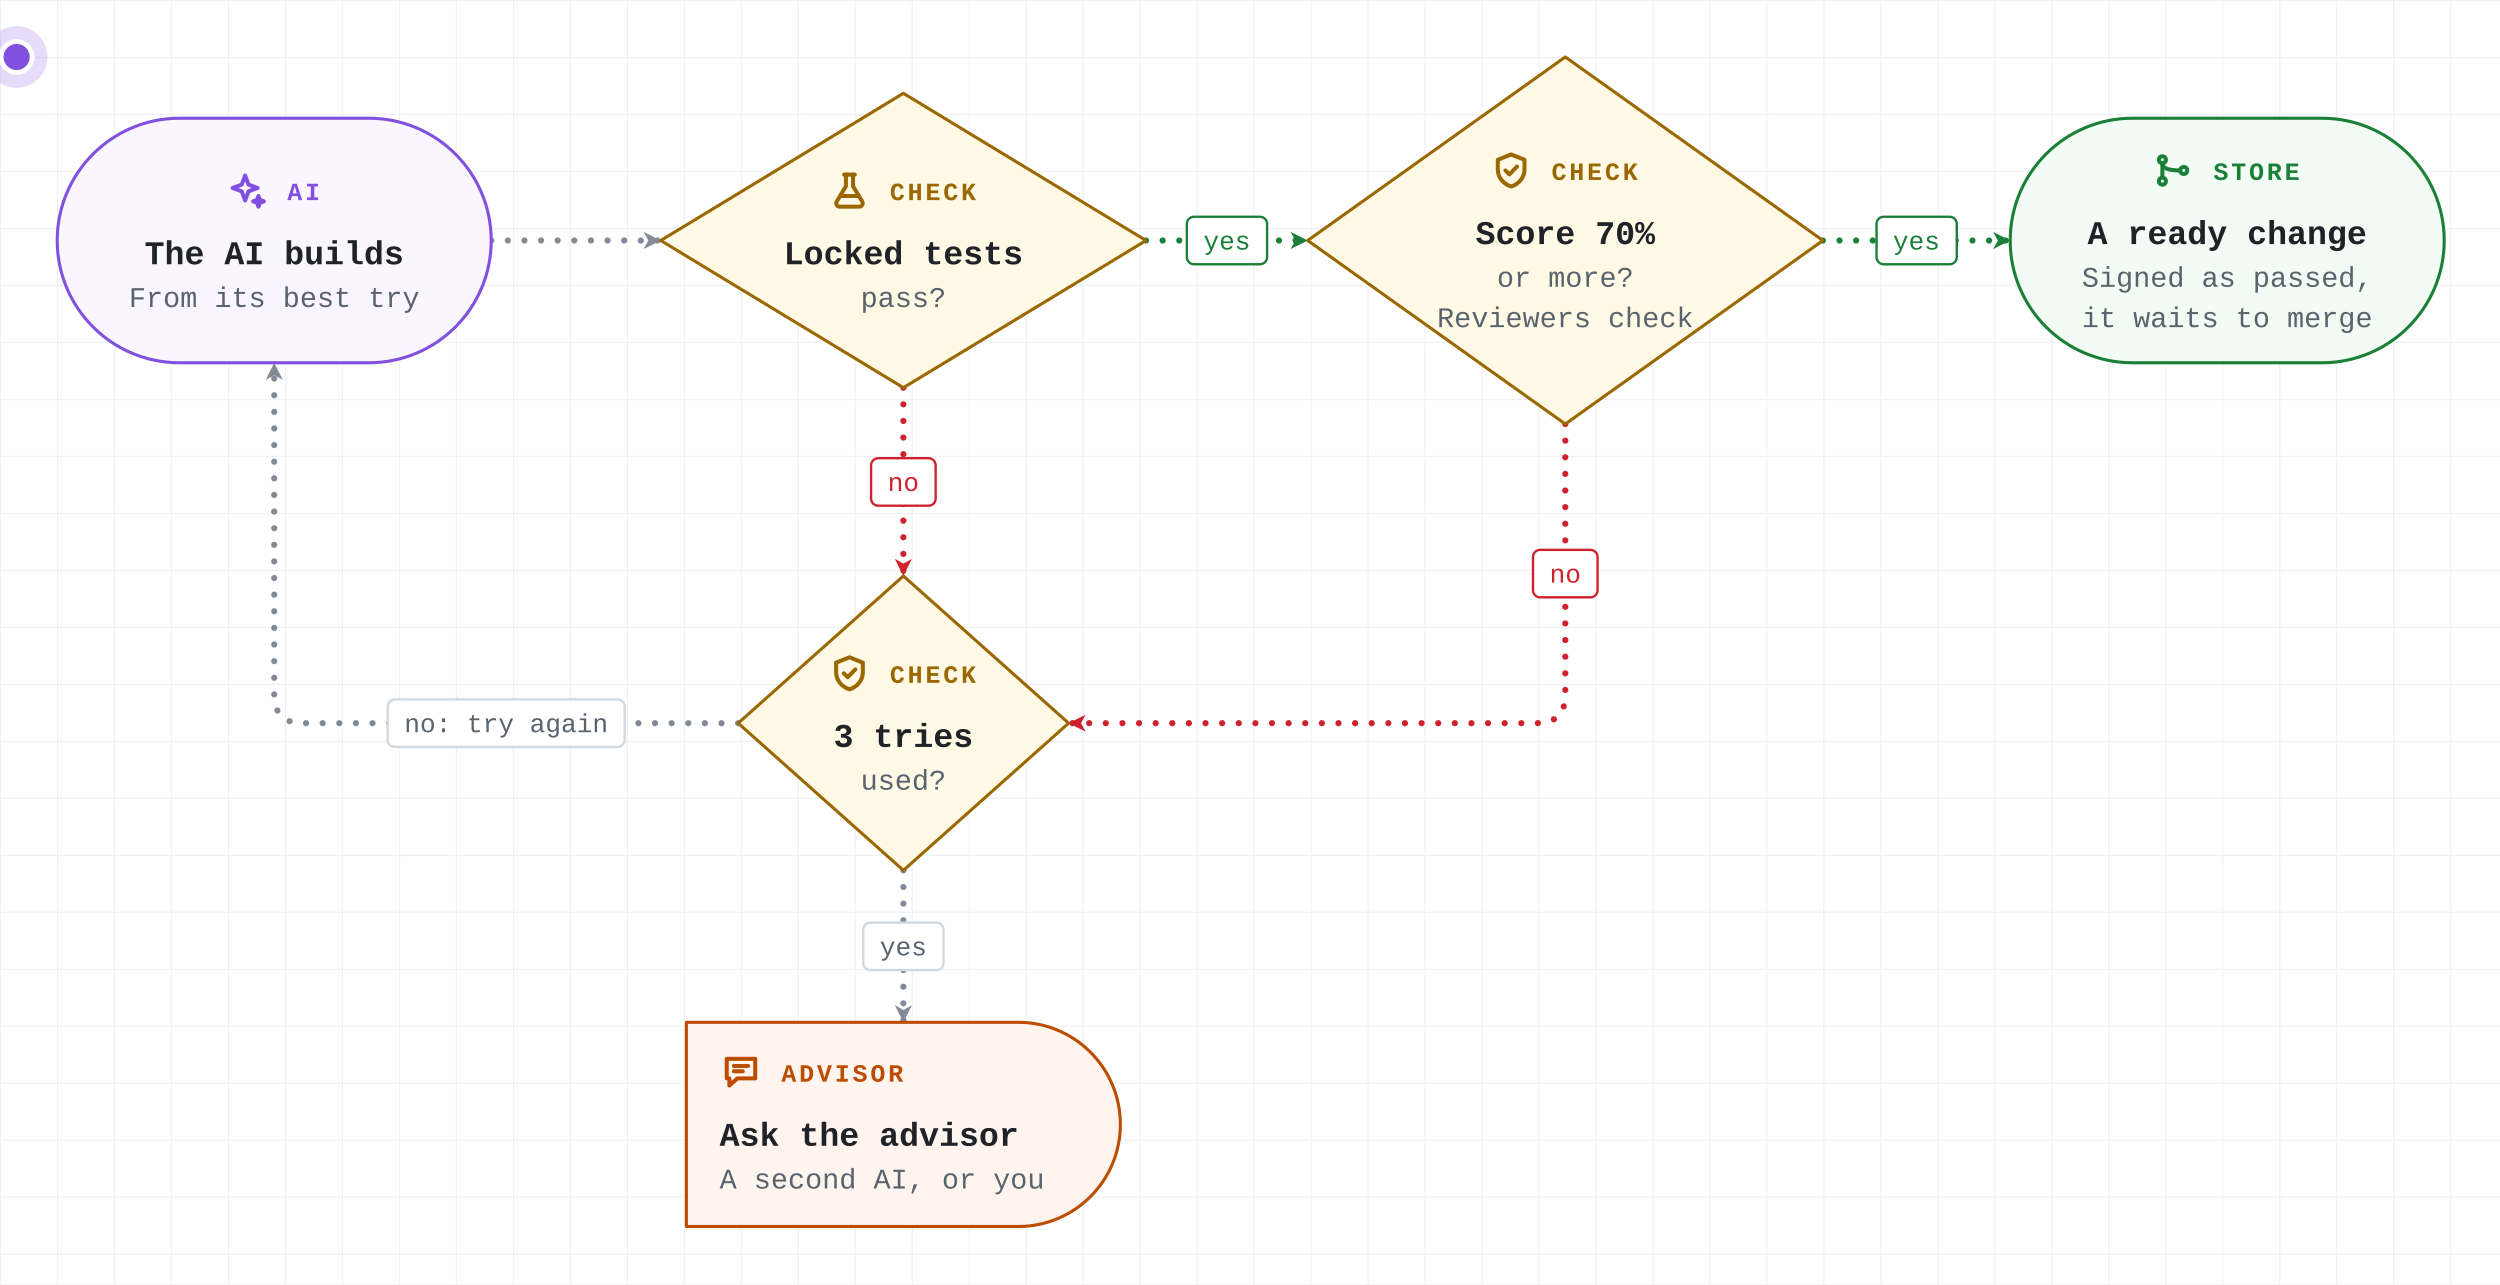
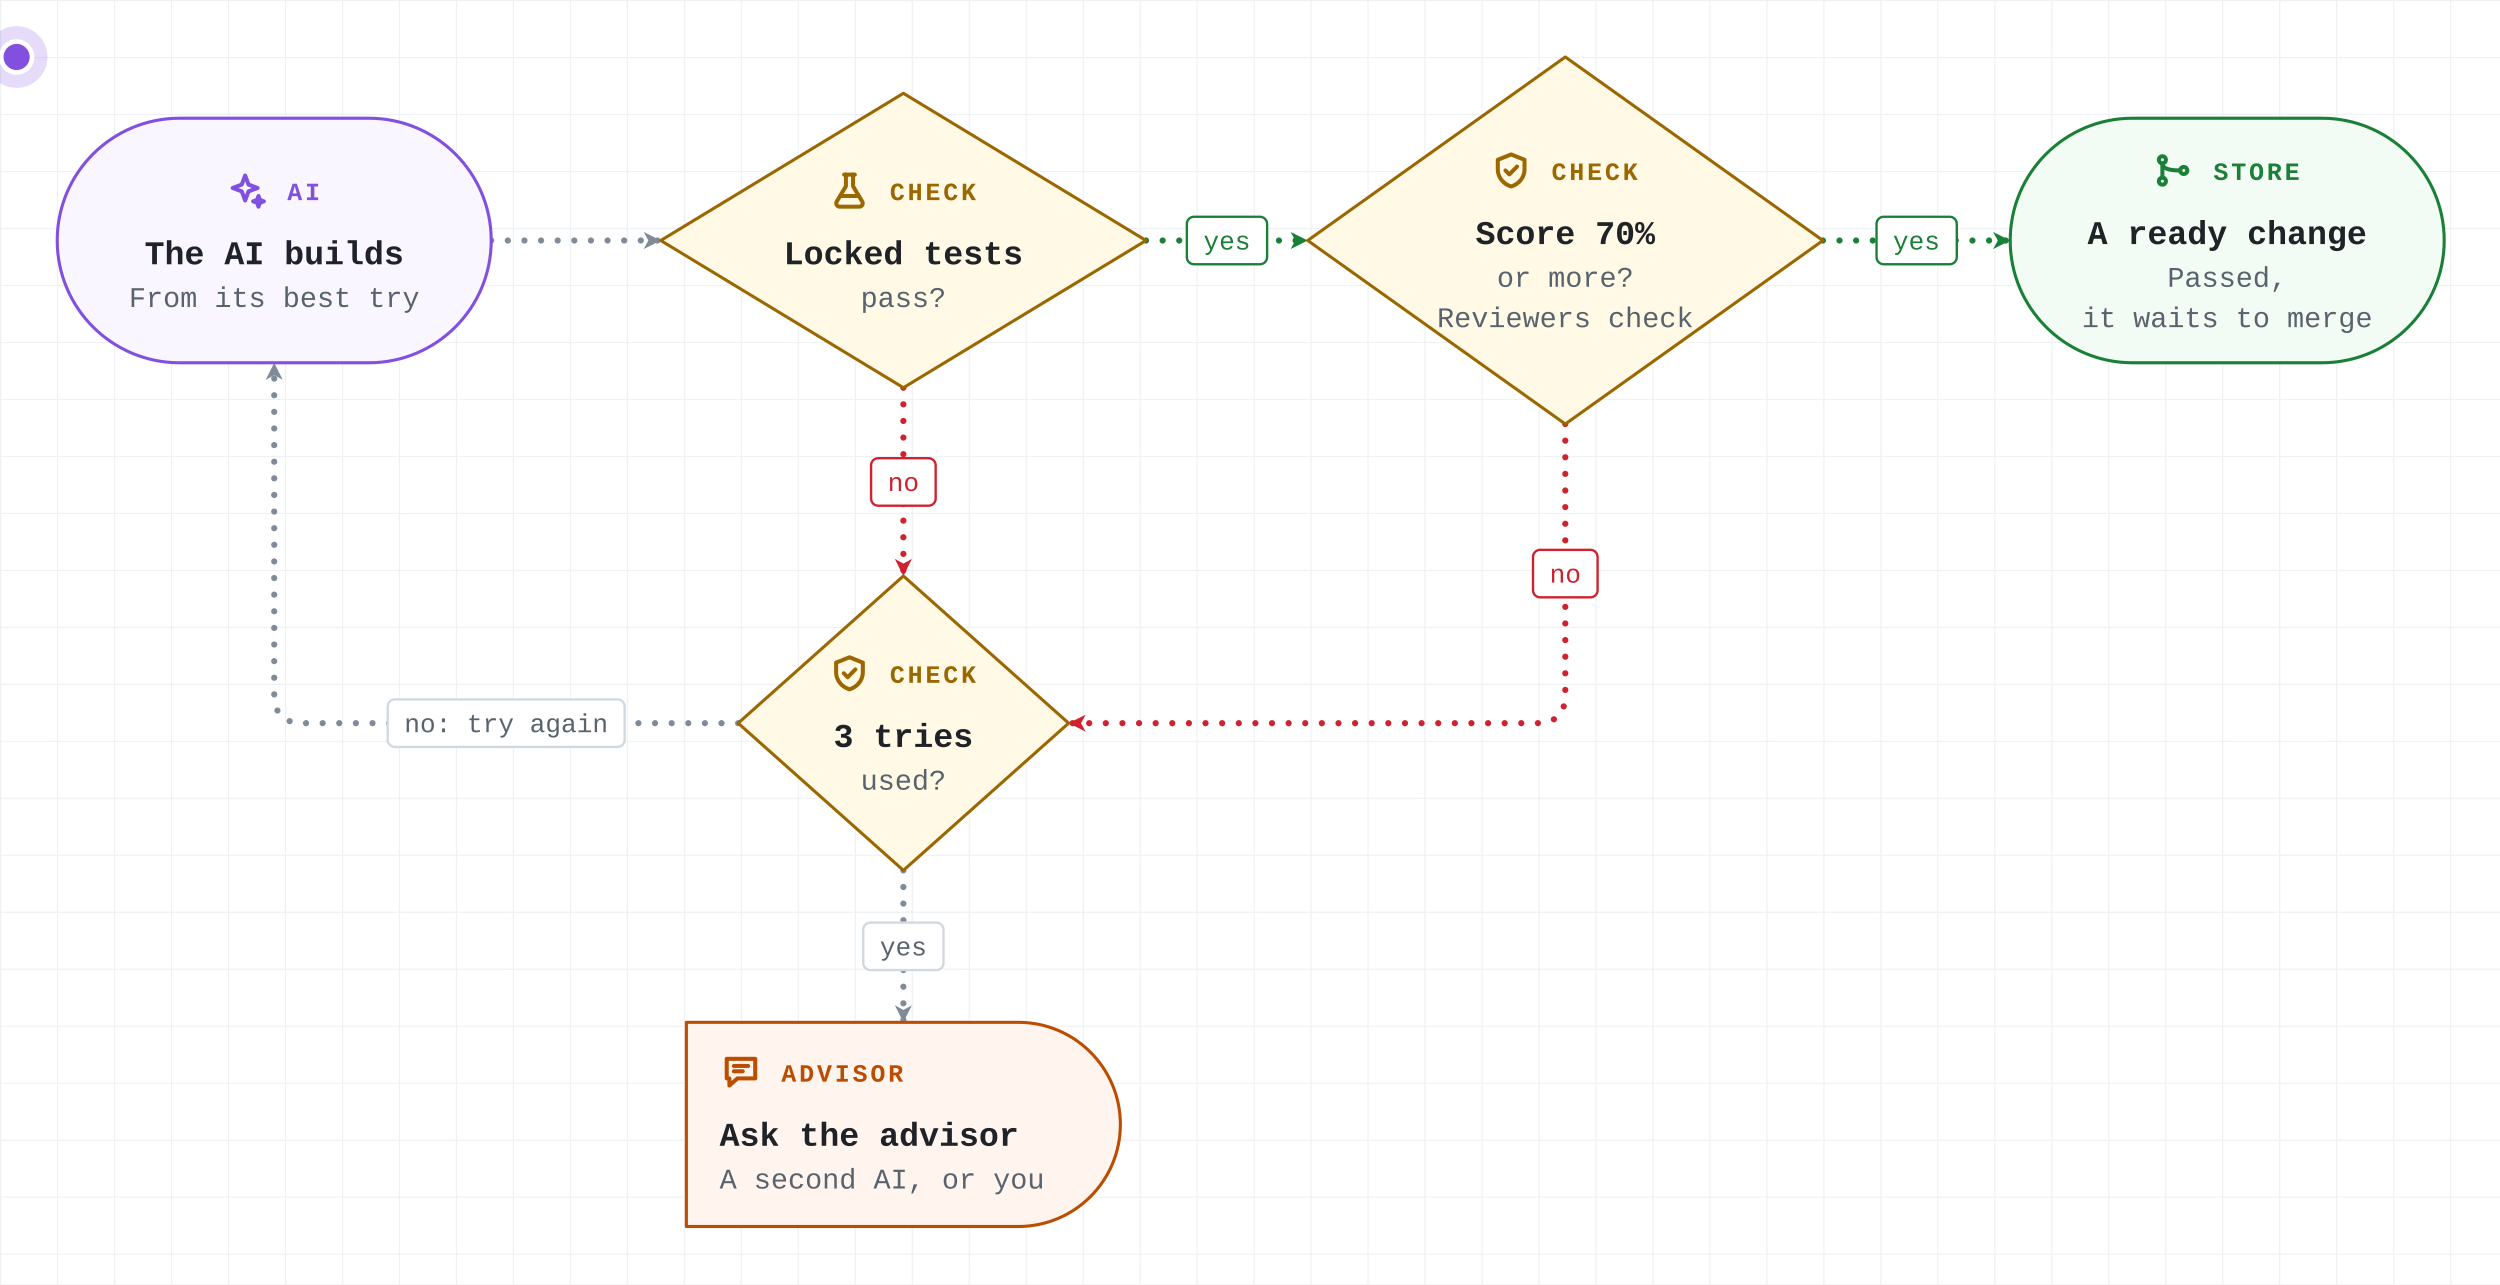
<svg xmlns="http://www.w3.org/2000/svg" viewBox="-7 -24 1053 541" width="1053" height="541" role="img" aria-labelledby="title desc" font-family="ui-monospace, SFMono-Regular, 'JetBrains Mono', 'Cascadia Mono', Menlo, Consolas, 'Liberation Mono', monospace">
  <defs>
    <marker id="arrow-plain" viewBox="0 0 10 10" refX="9" refY="5" markerWidth="9" markerHeight="9" markerUnits="userSpaceOnUse" orient="auto-start-reverse">
      <path d="M1,1 L9,5 L1,9 L3.2,5 z" fill="#818b98" />
    </marker>
    <marker id="arrow-fail" viewBox="0 0 10 10" refX="9" refY="5" markerWidth="9" markerHeight="9" markerUnits="userSpaceOnUse" orient="auto-start-reverse">
      <path d="M1,1 L9,5 L1,9 L3.2,5 z" fill="#cf222e" />
    </marker>
    <marker id="arrow-pass" viewBox="0 0 10 10" refX="9" refY="5" markerWidth="9" markerHeight="9" markerUnits="userSpaceOnUse" orient="auto-start-reverse">
      <path d="M1,1 L9,5 L1,9 L3.2,5 z" fill="#1a7f37" />
    </marker>
    <pattern id="grid" x="-7" y="-24" width="24" height="24" patternUnits="userSpaceOnUse">
      <path d="M24 0H0V24" fill="none" stroke="#eef1f4" stroke-width="1" />
    </pattern>
  </defs>
  <style>.main{stroke-width:2.6;stroke-dasharray:0 7;animation:flow 0.8s linear infinite}.side{stroke-width:1.6;stroke-dasharray:6 5;animation:side 1.6s linear infinite}@keyframes flow{to{stroke-dashoffset:-7}}@keyframes side{to{stroke-dashoffset:-11}}@media (prefers-reduced-motion:reduce){.main,.side{animation:none}.ticket{display:none}}</style>
  <rect x="-7" y="-24" width="1053" height="541" fill="#ffffff" />
  <rect x="-7" y="-24" width="1053" height="541" fill="url(#grid)" />
  <path class="main" d="M199.9,77.3 L271.3,77.3" fill="none" stroke="#818b98" stroke-linecap="round" stroke-linejoin="round" marker-end="url(#arrow-plain)" />
  <path class="main" d="M475.7,77.3 L543.8,77.3" fill="none" stroke="#1a7f37" stroke-linecap="round" stroke-linejoin="round" marker-end="url(#arrow-pass)" />
  <path class="main" d="M760.8,77.3 L839.7,77.3" fill="none" stroke="#1a7f37" stroke-linecap="round" stroke-linejoin="round" marker-end="url(#arrow-pass)" />
  <path class="main" d="M373.5,139.3 L373.5,218.6" fill="none" stroke="#cf222e" stroke-linecap="round" stroke-linejoin="round" marker-end="url(#arrow-fail)" />
  <path class="main" d="M652.3,154.6 L652.3,268.6 Q652.3,280.6 640.3,280.6 L443.1,280.6" fill="none" stroke="#cf222e" stroke-linecap="round" stroke-linejoin="round" marker-end="url(#arrow-fail)" />
  <path class="main" d="M303.9,280.6 L120.5,280.6 Q108.5,280.6 108.5,268.6 L108.5,128.8" fill="none" stroke="#818b98" stroke-linecap="round" stroke-linejoin="round" marker-end="url(#arrow-plain)" />
  <path class="main" d="M373.5,342.6 L373.5,406.6" fill="none" stroke="#818b98" stroke-linecap="round" stroke-linejoin="round" marker-end="url(#arrow-plain)" />
  <g class="start">
    <rect x="17.1" y="25.8" width="182.8" height="103.0" rx="51.5" fill="#f9f6ff" stroke="#8250df" stroke-width="1.3" stroke-linejoin="round" />
    <g transform="translate(88.0,47.3) scale(0.75)" fill="none" stroke="#8250df" stroke-width="2.27" stroke-linecap="round" stroke-linejoin="round">
      <path d="M11 3.5l1.9 5.1L18 10.5l-5.1 1.9L11 17.5l-1.9-5.1L4 10.5l5.1-1.9z" />
      <path d="M18.5 15l.8 2.2l2.2.8l-2.2.8l-.8 2.2l-.8-2.2l-2.2-.8l2.2-.8z" />
    </g>
    <text x="114.0" y="60.3" font-size="10.5" font-weight="700" letter-spacing="1.2" fill="#8250df">AI</text>
    <text x="108.5" y="87.3" text-anchor="middle" font-size="14" font-weight="700" fill="#1f2328">The AI builds</text>
    <text x="108.5" y="105.3" text-anchor="middle" font-size="12" fill="#59636e">From its best try</text>
  </g>
  <g class="decision">
    <polygon points="373.5,15.3 475.7,77.3 373.5,139.3 271.3,77.3" fill="#fff9e5" stroke="#9a6700" stroke-width="1.3" stroke-linejoin="round" />
    <g transform="translate(341.8,47.3) scale(0.75)" fill="none" stroke="#9a6700" stroke-width="2.27" stroke-linecap="round" stroke-linejoin="round">
      <path d="M9 3h6" />
      <path d="M10 3v6.5l-5.2 8.7A1.9 1.9 0 0 0 6.4 21h11.2a1.9 1.9 0 0 0 1.6-2.8L14 9.5V3" />
      <path d="M7.4 15h9.2" />
    </g>
    <text x="367.8" y="60.3" font-size="10.5" font-weight="700" letter-spacing="1.2" fill="#9a6700">CHECK</text>
    <text x="373.5" y="87.3" text-anchor="middle" font-size="14" font-weight="700" fill="#1f2328">Locked tests</text>
    <text x="373.5" y="105.3" text-anchor="middle" font-size="12" fill="#59636e">pass?</text>
  </g>
  <g class="decision">
    <polygon points="652.3,0.0 760.8,77.3 652.3,154.6 543.8,77.3" fill="#fff9e5" stroke="#9a6700" stroke-width="1.3" stroke-linejoin="round" />
    <g transform="translate(620.5,38.8) scale(0.75)" fill="none" stroke="#9a6700" stroke-width="2.27" stroke-linecap="round" stroke-linejoin="round">
      <path d="M12 3l7.5 3v5.5c0 4.4-3.2 8.2-7.5 9.5c-4.3-1.3-7.5-5.1-7.5-9.5V6z" />
      <path d="M8.8 12l2.2 2.2l4.3-4.4" />
    </g>
    <text x="646.5" y="51.8" font-size="10.5" font-weight="700" letter-spacing="1.2" fill="#9a6700">CHECK</text>
    <text x="652.3" y="78.8" text-anchor="middle" font-size="14" font-weight="700" fill="#1f2328">Score 70%</text>
    <text x="652.3" y="96.8" text-anchor="middle" font-size="12" fill="#59636e">or more?</text>
    <text x="652.3" y="113.8" text-anchor="middle" font-size="12" fill="#59636e">Reviewers check</text>
  </g>
  <g class="end">
    <rect x="839.7" y="25.8" width="182.8" height="103.0" rx="51.5" fill="#f2fbf4" stroke="#1a7f37" stroke-width="1.3" stroke-linejoin="round" />
    <g transform="translate(899.3,38.8) scale(0.75)" fill="none" stroke="#1a7f37" stroke-width="2.27" stroke-linecap="round" stroke-linejoin="round">
      <path d="M6 4a2 2 0 1 0 0 4a2 2 0 1 0 0-4z" />
      <path d="M6 16a2 2 0 1 0 0 4a2 2 0 1 0 0-4z" />
      <path d="M18 10a2 2 0 1 0 0 4a2 2 0 1 0 0-4z" />
      <path d="M6 8v8" />
      <path d="M6 8c0 3 4 4 10 4" />
    </g>
    <text x="925.3" y="51.8" font-size="10.5" font-weight="700" letter-spacing="1.2" fill="#1a7f37">STORE</text>
    <text x="931.1" y="78.8" text-anchor="middle" font-size="14" font-weight="700" fill="#1f2328">A ready change</text>
-     <text x="931.1" y="96.8" text-anchor="middle" font-size="12" fill="#59636e">Signed as passed,</text>
+     <text x="931.1" y="96.8" text-anchor="middle" font-size="12" fill="#59636e">Passed,</text>
    <text x="931.1" y="113.8" text-anchor="middle" font-size="12" fill="#59636e">it waits to merge</text>
  </g>
  <g class="decision">
    <polygon points="373.5,218.6 443.1,280.6 373.5,342.6 303.9,280.6" fill="#fff9e5" stroke="#9a6700" stroke-width="1.3" stroke-linejoin="round" />
    <g transform="translate(341.8,250.6) scale(0.75)" fill="none" stroke="#9a6700" stroke-width="2.27" stroke-linecap="round" stroke-linejoin="round">
      <path d="M12 3l7.5 3v5.5c0 4.4-3.2 8.2-7.5 9.5c-4.3-1.3-7.5-5.1-7.5-9.5V6z" />
      <path d="M8.8 12l2.2 2.2l4.3-4.4" />
    </g>
    <text x="367.8" y="263.6" font-size="10.5" font-weight="700" letter-spacing="1.2" fill="#9a6700">CHECK</text>
    <text x="373.5" y="290.6" text-anchor="middle" font-size="14" font-weight="700" fill="#1f2328">3 tries</text>
    <text x="373.5" y="308.6" text-anchor="middle" font-size="12" fill="#59636e">used?</text>
  </g>
  <g class="wait">
    <path d="M282.1,406.6 H421.9 A43.0,43.0 0 0 1 421.9,492.6 H282.1 Z" fill="#fff5ee" stroke="#bc4c00" stroke-width="1.3" stroke-linejoin="round" />
    <g transform="translate(296.1,418.6) scale(0.75)" fill="none" stroke="#bc4c00" stroke-width="2.27" stroke-linecap="round" stroke-linejoin="round">
      <path d="M4 4.5h16v11H10l-4.5 4v-4H4z" />
      <path d="M8 8.5h8M8 11.5h5" />
    </g>
    <text x="322.1" y="431.6" font-size="10.5" font-weight="700" letter-spacing="1.2" fill="#bc4c00">ADVISOR</text>
    <text x="296.1" y="458.6" font-size="14" font-weight="700" fill="#1f2328">Ask the advisor</text>
    <text x="296.1" y="476.6" font-size="12" fill="#59636e">A second AI, or you</text>
  </g>
  <rect class="label" x="492.9" y="67.3" width="33.8" height="20" rx="3" fill="#ffffff" stroke="#1a7f37" stroke-width="1" />
  <text x="509.8" y="81.1" text-anchor="middle" font-size="11" fill="#1a7f37">yes</text>
  <rect class="label" x="783.4" y="67.3" width="33.8" height="20" rx="3" fill="#ffffff" stroke="#1a7f37" stroke-width="1" />
  <text x="800.2" y="81.1" text-anchor="middle" font-size="11" fill="#1a7f37">yes</text>
  <rect class="label" x="359.9" y="169.0" width="27.2" height="20" rx="3" fill="#ffffff" stroke="#cf222e" stroke-width="1" />
  <text x="373.5" y="182.8" text-anchor="middle" font-size="11" fill="#cf222e">no</text>
  <rect class="label" x="638.7" y="207.6" width="27.2" height="20" rx="3" fill="#ffffff" stroke="#cf222e" stroke-width="1" />
  <text x="652.3" y="221.4" text-anchor="middle" font-size="11" fill="#cf222e">no</text>
  <rect class="label" x="156.3" y="270.6" width="99.8" height="20" rx="3" fill="#ffffff" stroke="#d1d9e0" stroke-width="1" />
  <text x="206.2" y="284.4" text-anchor="middle" font-size="11" fill="#59636e">no: try again</text>
  <rect class="label" x="356.6" y="364.6" width="33.8" height="20" rx="3" fill="#ffffff" stroke="#d1d9e0" stroke-width="1" />
  <text x="373.5" y="378.4" text-anchor="middle" font-size="11" fill="#59636e">yes</text>
  <g class="ticket">
    <circle r="13" fill="#8250df" opacity="0.2">
      <animate attributeName="fill" values="#8250df;#1a7f37;#1a7f37" keyTimes="0;0.269;0.44" calcMode="discrete" dur="3.71s" repeatCount="indefinite" />
    </circle>
    <circle r="6.5" fill="#8250df" stroke="#ffffff" stroke-width="2">
      <animate attributeName="fill" values="#8250df;#1a7f37;#1a7f37" keyTimes="0;0.269;0.44" calcMode="discrete" dur="3.71s" repeatCount="indefinite" />
    </circle>
    <animateMotion path="M199.9,77.3 L271.3,77.3 L475.7,77.3 L543.8,77.3 L760.8,77.3 L839.7,77.3" keyPoints="0;0;0.112;0.112;0.431;0.537;0.537;0.877;1;1;1" keyTimes="0;0.094;0.174;0.269;0.269;0.345;0.44;0.44;0.528;0.623;1" calcMode="linear" dur="3.71s" repeatCount="indefinite" />
  </g>
</svg>
